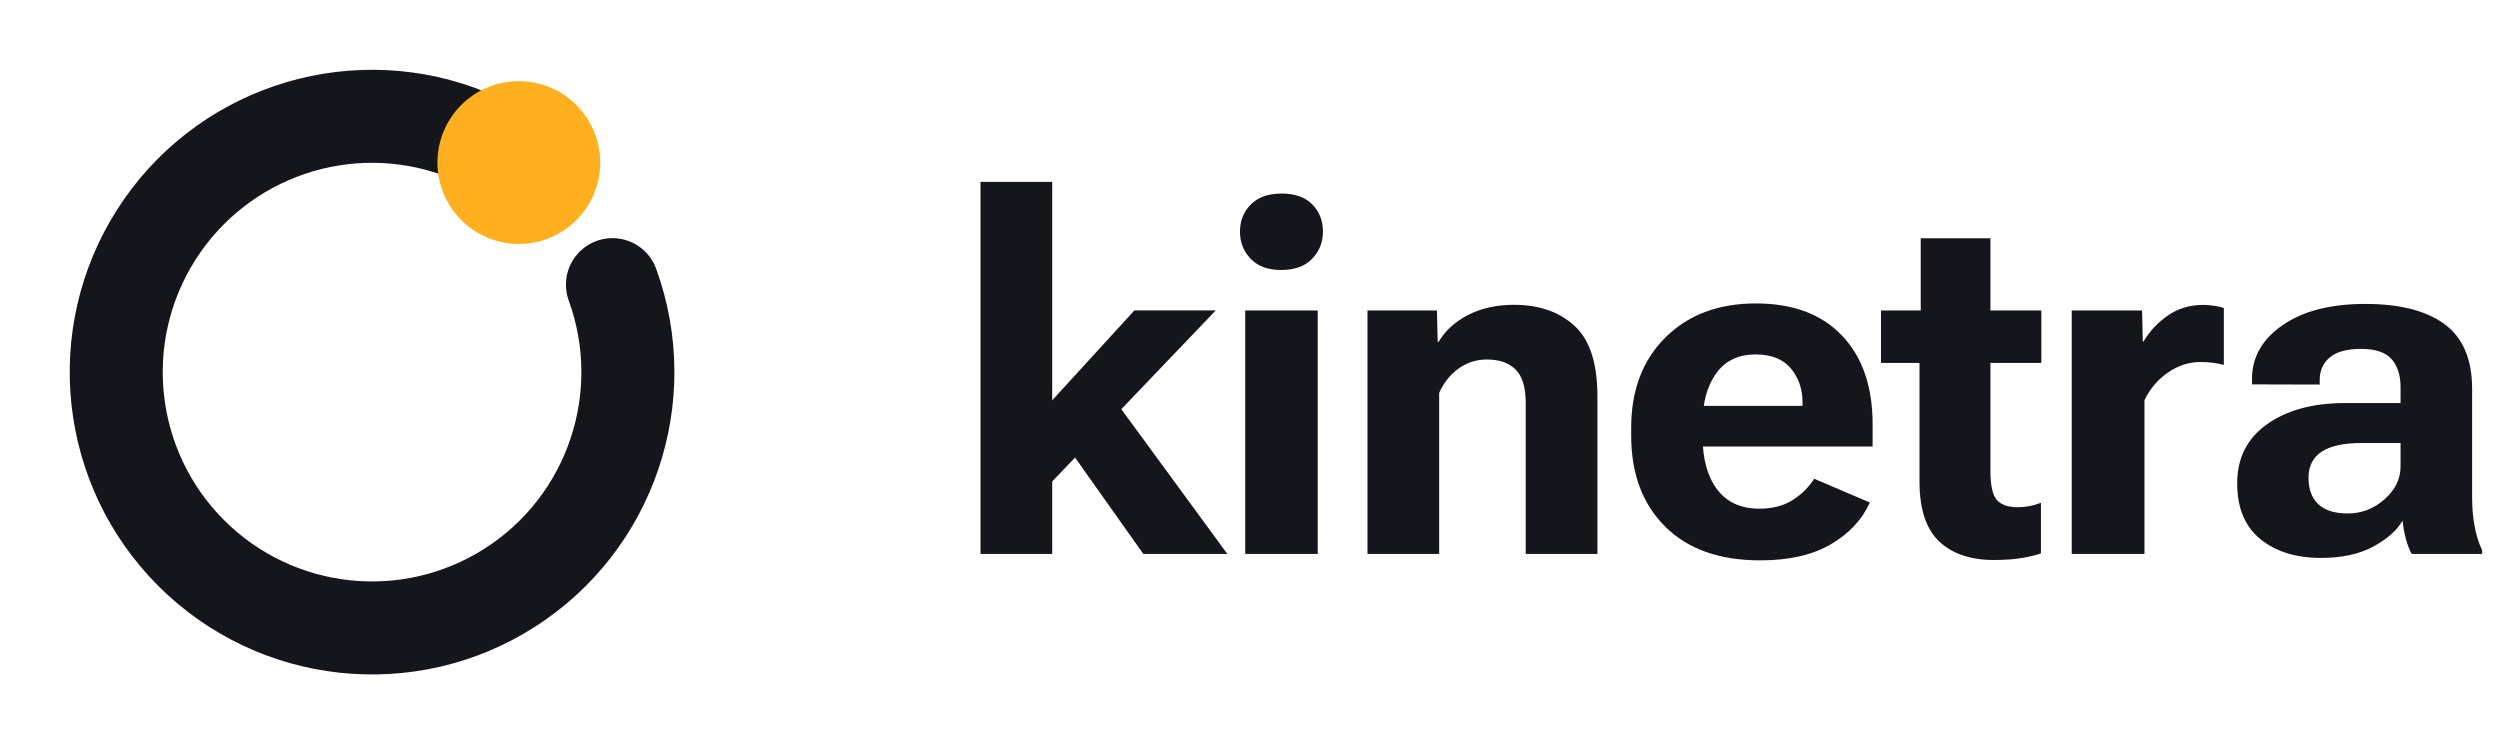
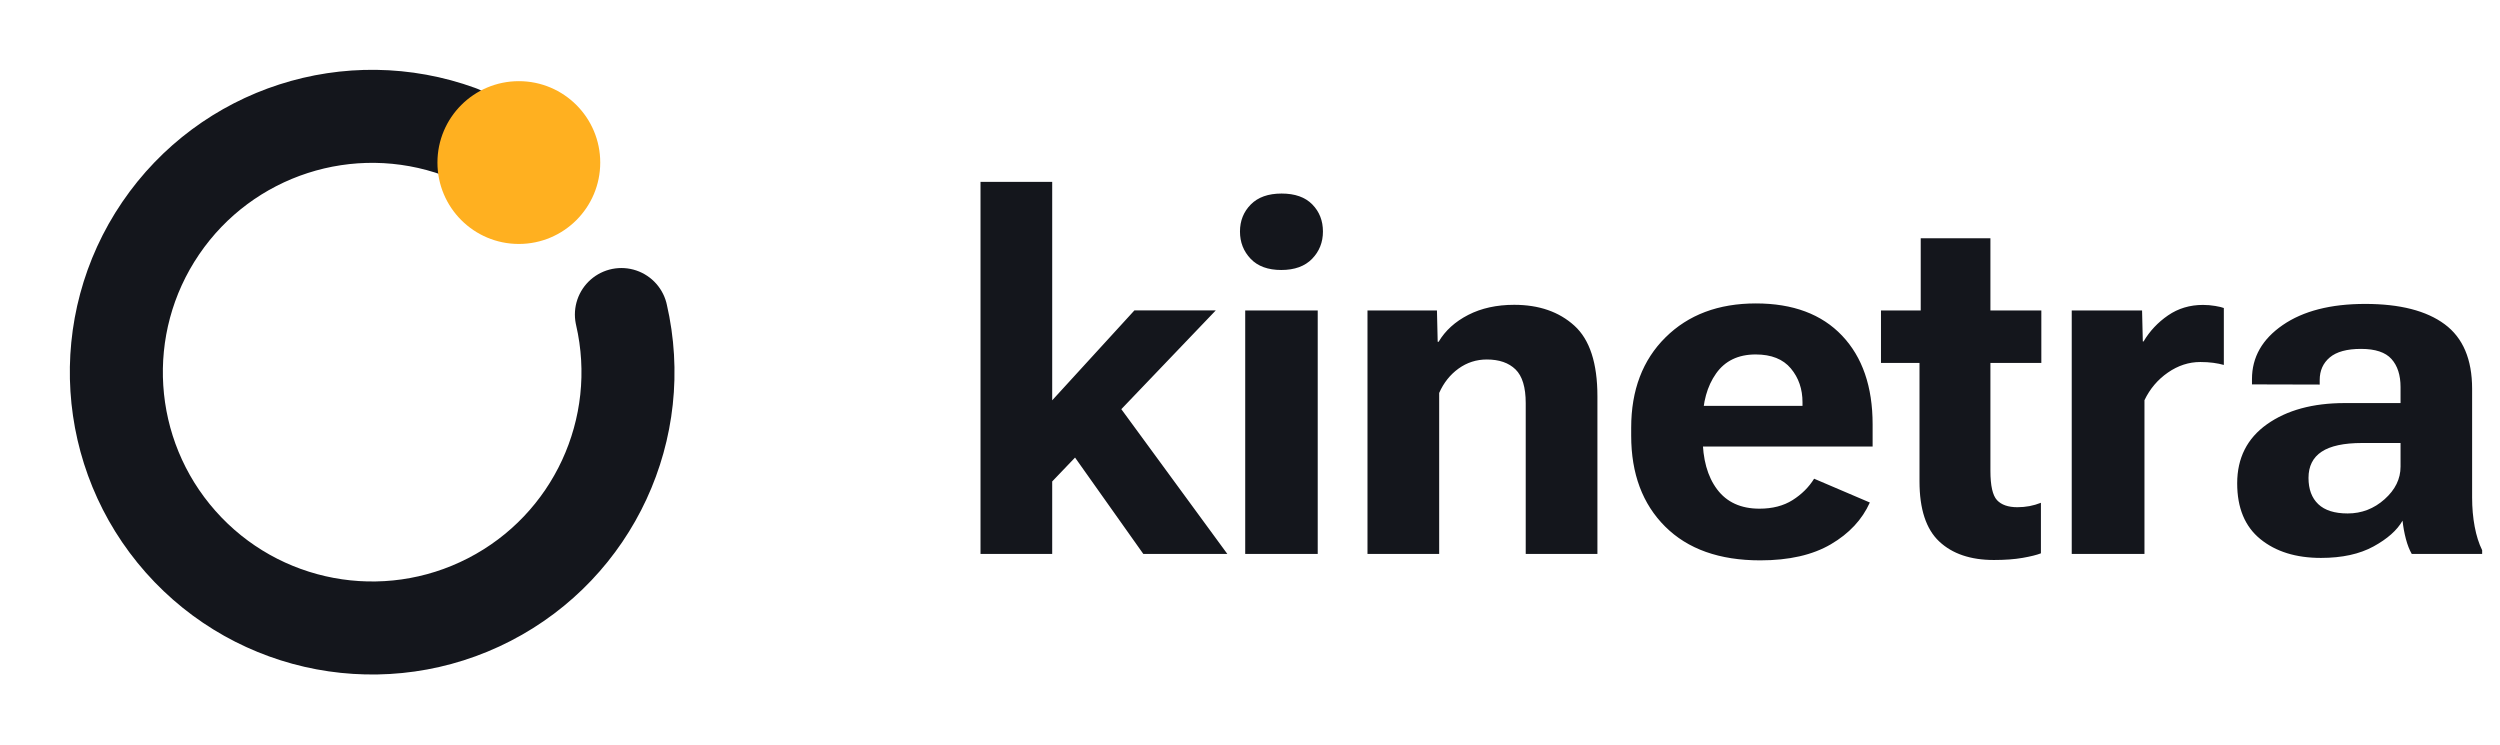
<svg xmlns="http://www.w3.org/2000/svg" viewBox="0 0 215 64" role="img" aria-label="Kinetra">
-   <path d="M52.67 24.48A22 22 0 1 1 39.52 11.33" fill="none" stroke="#14161C" stroke-width="8" stroke-linecap="round" />
+   <path d="M53.44 27.05A22 22 0 1 1 39.52 11.33" fill="none" stroke="#14161C" stroke-width="8" stroke-linecap="round" />
  <circle cx="44.62" cy="13.98" r="7" fill="#FFB020" />
  <path transform="translate(82 47.64)" d="M2.324 0.0H8.489V-6.235L22.556 -20.945H15.559L8.489 -13.213V-31.997H2.324ZM16.327 0.0H23.552L12.98 -14.436L9.116 -10.177ZM25.088 0.0H31.324V-20.941H25.088ZM24.638 -27.726Q24.638 -26.348 25.556 -25.384Q26.474 -24.421 28.187 -24.421Q29.908 -24.421 30.841 -25.382Q31.773 -26.342 31.773 -27.728Q31.773 -29.127 30.856 -30.061Q29.94 -30.995 28.217 -30.995Q26.494 -30.995 25.566 -30.052Q24.638 -29.11 24.638 -27.726ZM35.604 0.0H41.769V-13.847Q42.349 -15.159 43.434 -15.942Q44.519 -16.724 45.868 -16.724Q47.461 -16.724 48.337 -15.868Q49.212 -15.011 49.212 -12.972V0.0H55.378V-13.556Q55.378 -17.833 53.399 -19.629Q51.421 -21.426 48.218 -21.426Q45.963 -21.426 44.27 -20.559Q42.578 -19.692 41.72 -18.244H41.641L41.578 -20.941H35.604ZM58.282 -10.168Q58.282 -5.267 61.201 -2.358Q64.12 0.551 69.378 0.551Q73.096 0.551 75.457 -0.834Q77.817 -2.219 78.806 -4.424L74.014 -6.471Q73.33 -5.369 72.161 -4.631Q70.993 -3.894 69.313 -3.894Q66.922 -3.894 65.674 -5.552Q64.427 -7.21 64.427 -10.042V-11.339Q64.427 -13.884 65.583 -15.52Q66.74 -17.157 68.99 -17.157Q71.008 -17.157 72.014 -15.953Q73.019 -14.749 73.015 -13.036V-12.738H61.889V-9.241H79.045V-11.152Q79.045 -16.008 76.416 -18.777Q73.788 -21.545 69.003 -21.545Q64.18 -21.545 61.231 -18.623Q58.282 -15.701 58.282 -10.855ZM79.764 -16.429H93.555V-20.941H79.764ZM83.077 -6.241Q83.077 -2.668 84.772 -1.074Q86.467 0.519 89.474 0.519Q90.905 0.519 91.939 0.338Q92.973 0.158 93.519 -0.054V-4.4Q93.044 -4.211 92.54 -4.115Q92.036 -4.02 91.494 -4.02Q90.31 -4.02 89.743 -4.628Q89.176 -5.236 89.176 -7.154V-27.149H83.182V-19.838L83.077 -19.433ZM96.169 0.0H102.424V-13.223Q103.126 -14.689 104.437 -15.598Q105.748 -16.507 107.226 -16.507Q107.835 -16.507 108.343 -16.438Q108.851 -16.369 109.25 -16.255V-21.151Q109.043 -21.237 108.518 -21.327Q107.994 -21.417 107.457 -21.417Q105.761 -21.417 104.45 -20.515Q103.138 -19.612 102.346 -18.275H102.282L102.218 -20.941H96.169ZM110.398 -6.074Q110.398 -2.903 112.388 -1.281Q114.378 0.341 117.602 0.341Q120.322 0.341 122.12 -0.644Q123.918 -1.628 124.619 -2.864Q124.702 -2.07 124.905 -1.297Q125.108 -0.525 125.412 0.0H131.465V-0.324Q131.041 -1.183 130.821 -2.357Q130.602 -3.531 130.602 -4.847V-14.202Q130.602 -18.008 128.242 -19.755Q125.883 -21.503 121.404 -21.503Q116.954 -21.503 114.312 -19.683Q111.67 -17.864 111.67 -15.04V-14.582L117.494 -14.567V-14.955Q117.494 -16.173 118.364 -16.904Q119.233 -17.635 121.051 -17.635Q122.888 -17.635 123.667 -16.766Q124.447 -15.896 124.447 -14.355V-12.976H119.64Q115.526 -12.973 112.962 -11.155Q110.398 -9.337 110.398 -6.074ZM116.531 -6.539Q116.531 -8.05 117.664 -8.796Q118.796 -9.542 121.14 -9.542H124.447V-7.503Q124.447 -5.929 123.075 -4.706Q121.704 -3.483 119.898 -3.483Q118.209 -3.483 117.37 -4.283Q116.531 -5.082 116.531 -6.539Z" fill="#14161C" />
</svg>
